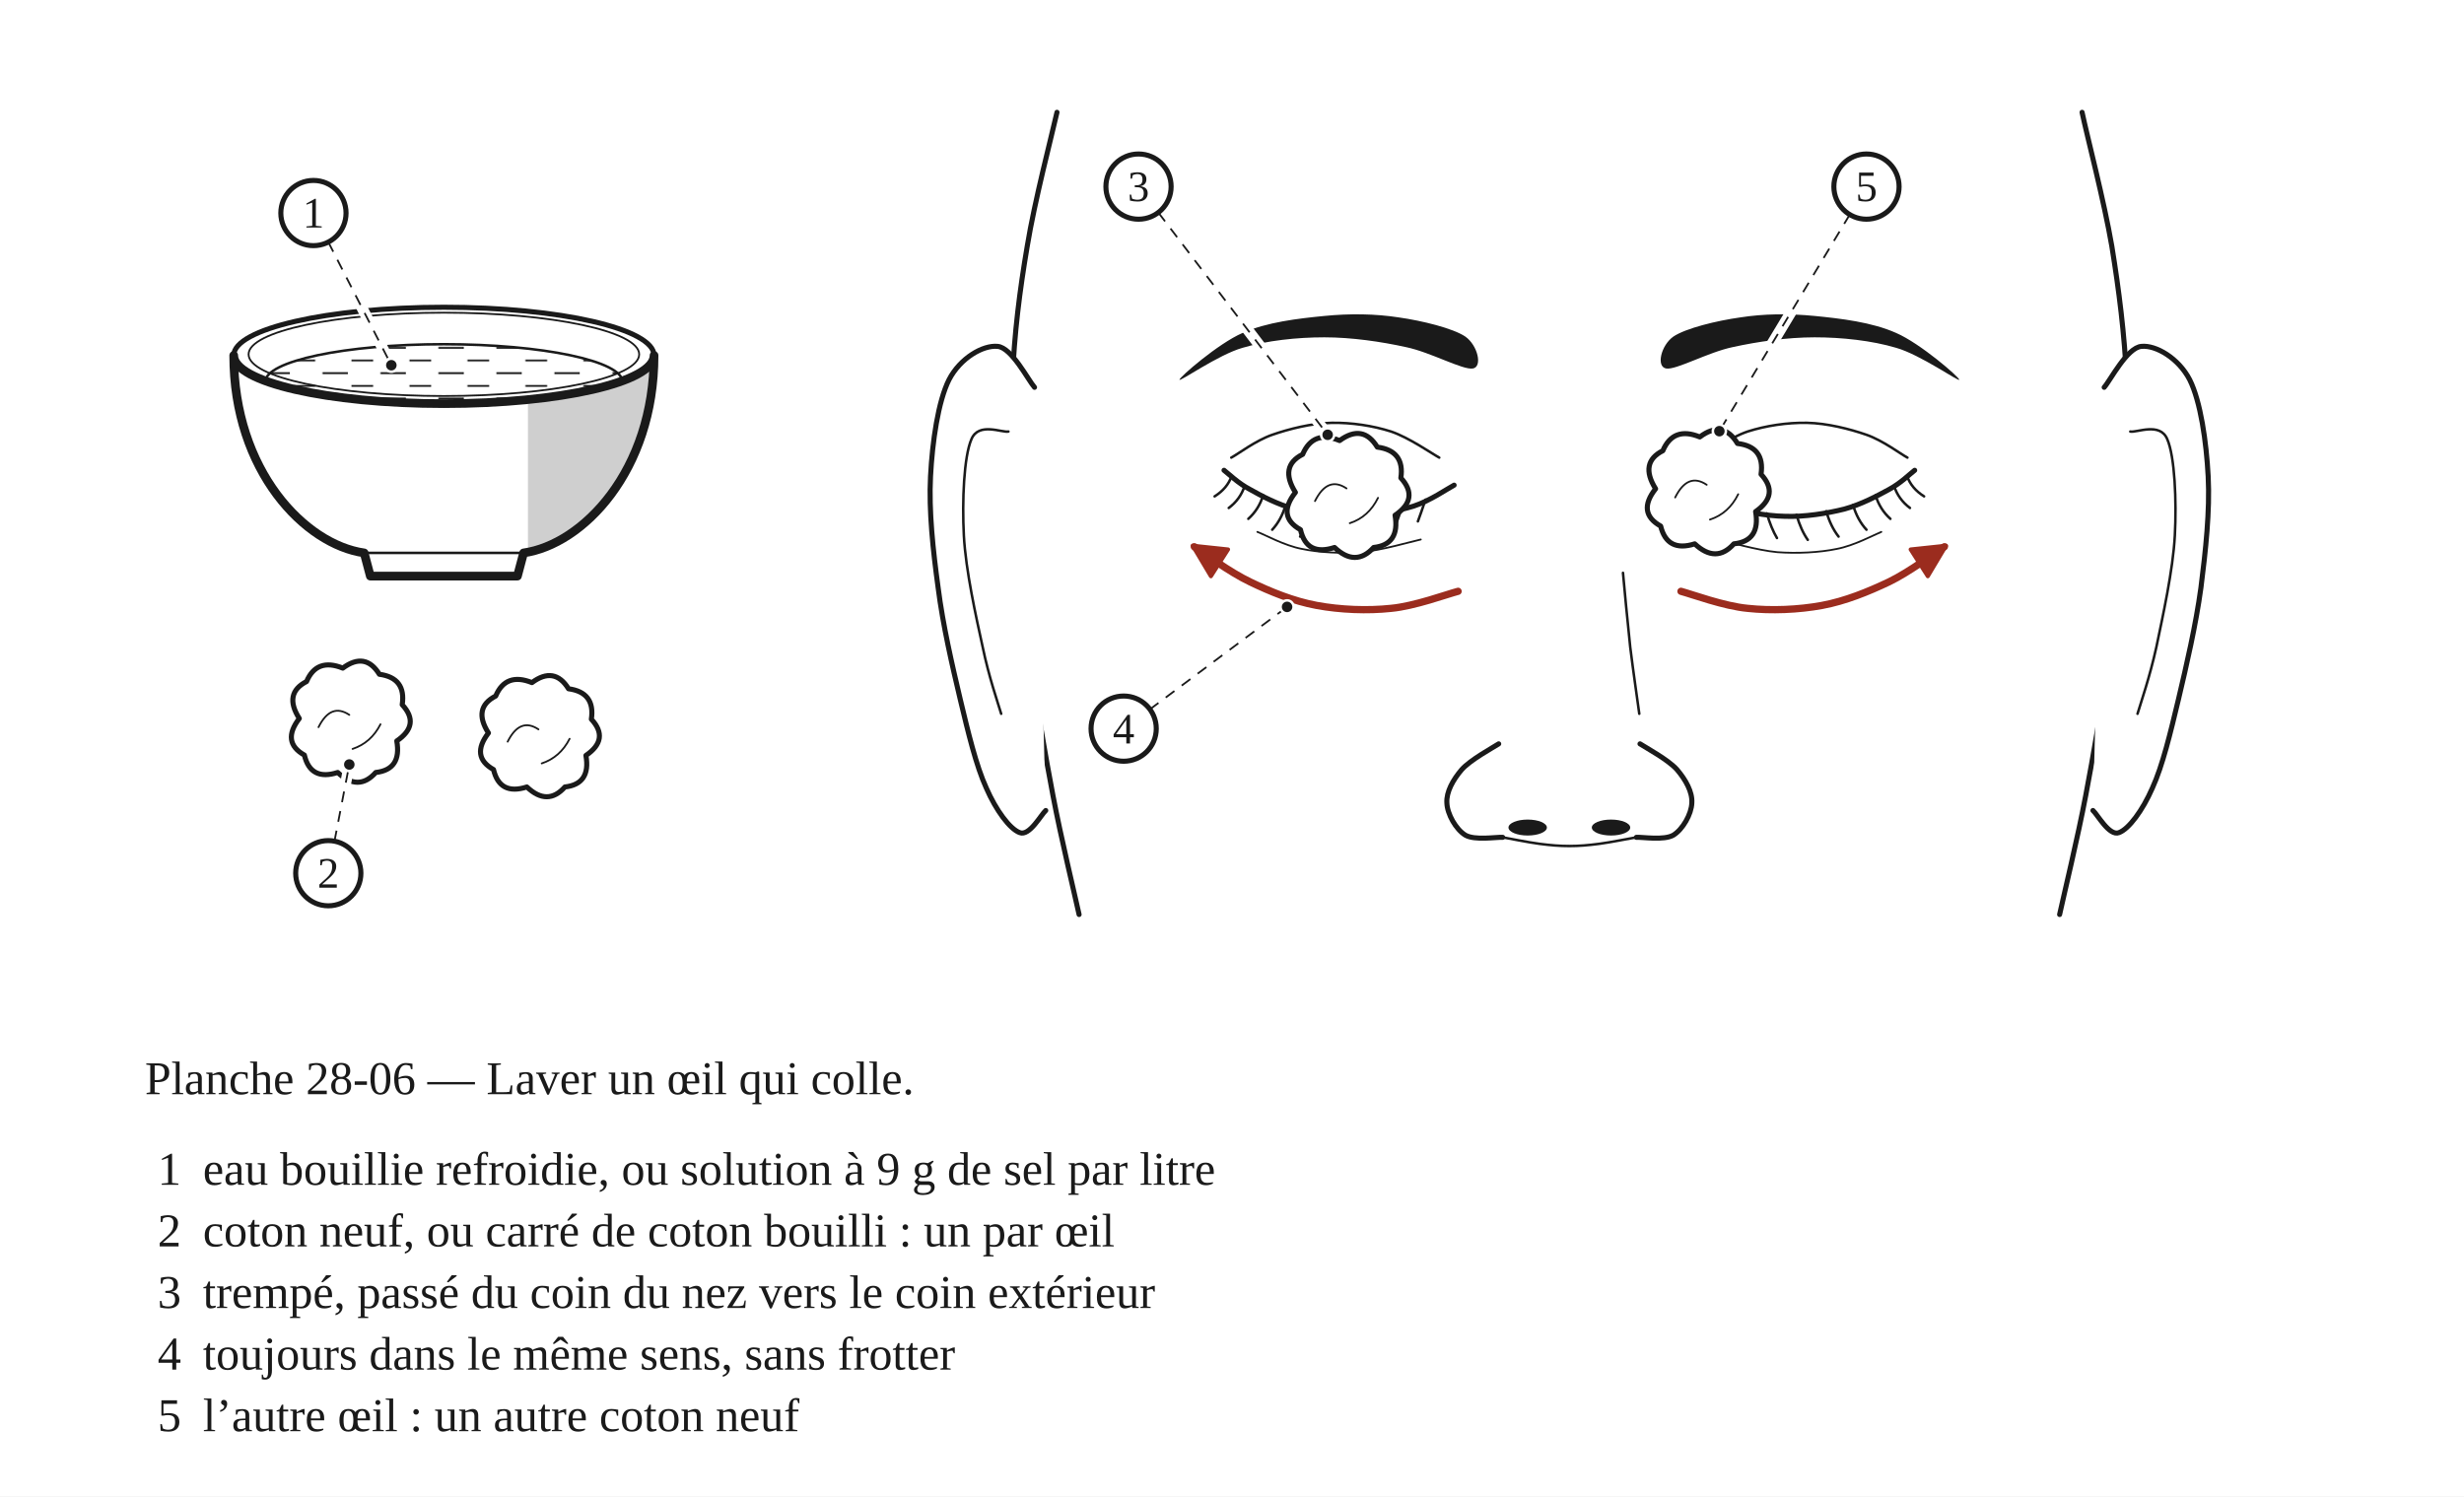
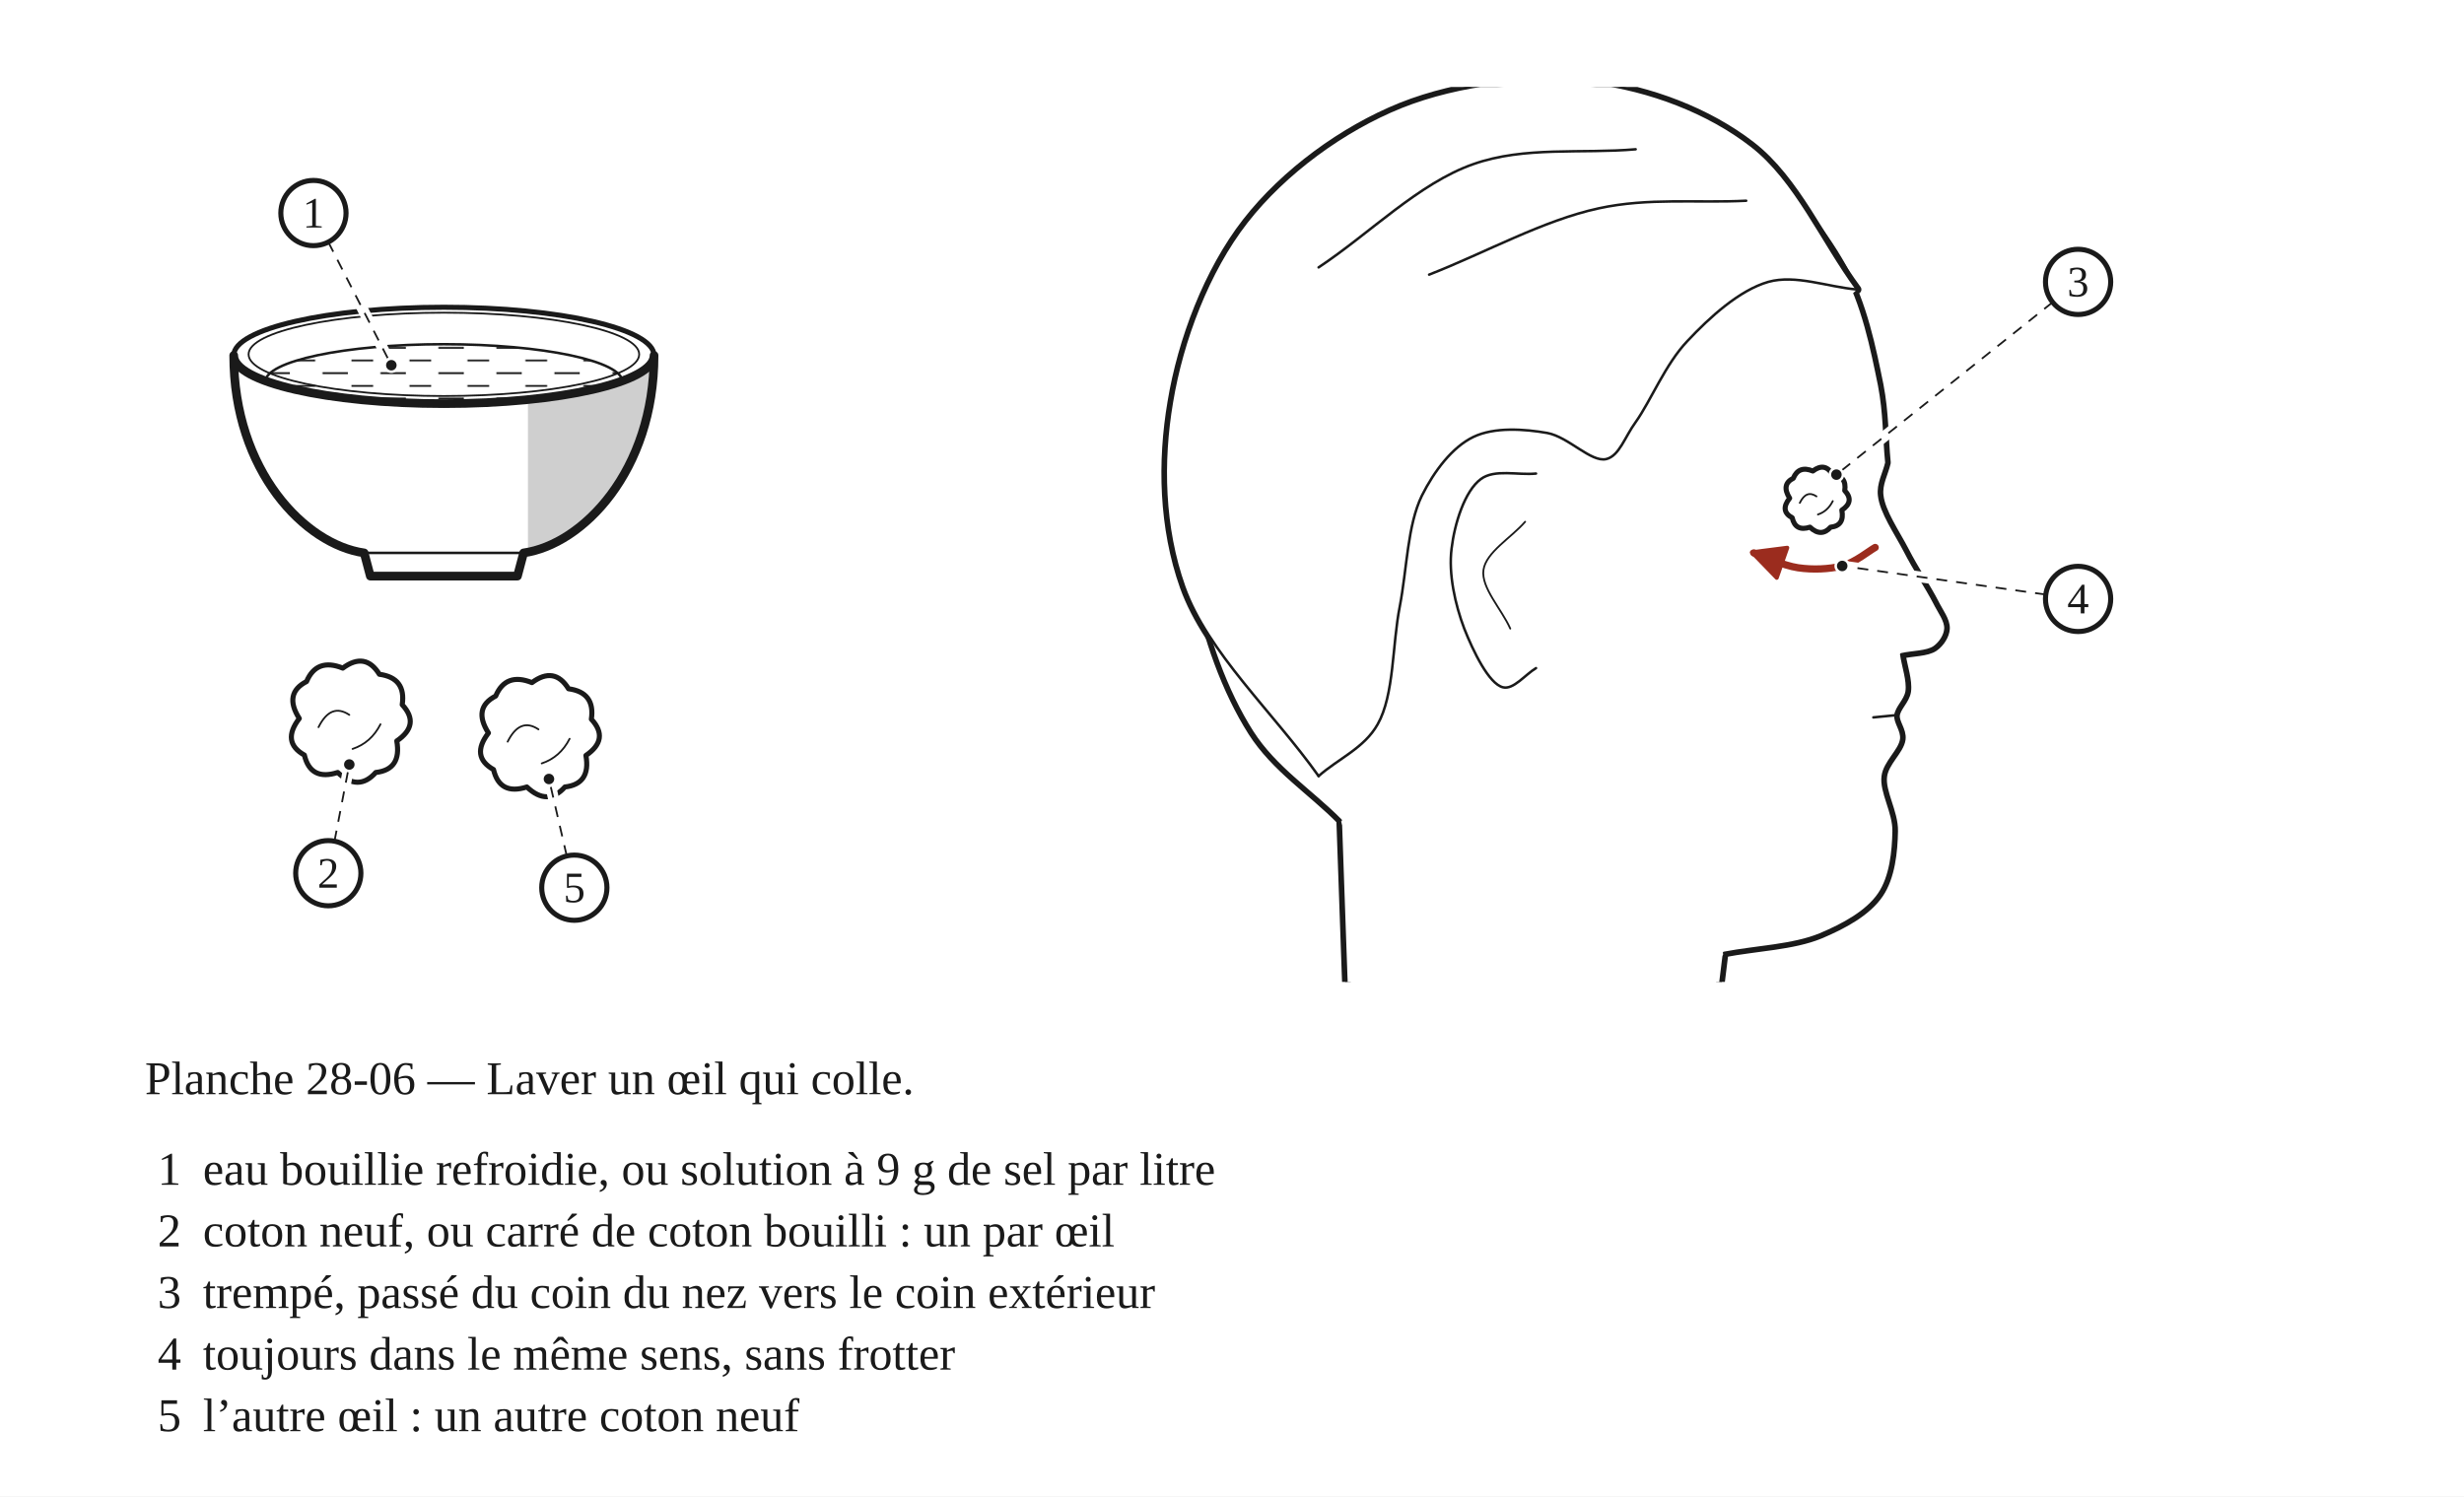
<svg xmlns="http://www.w3.org/2000/svg" width="680" height="413" viewBox="0 0 680 413" role="img">
  <defs>
    <pattern id="h-eau" width="16" height="7" patternUnits="userSpaceOnUse">
      <line x1="1" y1="2" x2="8" y2="2" stroke="#1A1A1A" stroke-width="0.5" />
      <line x1="9" y1="5.5" x2="15" y2="5.5" stroke="#1A1A1A" stroke-width="0.5" />
    </pattern>
    <marker id="fl-r" viewBox="0 0 10 10" refX="8.5" refY="5" markerWidth="5.5" markerHeight="5.5" orient="auto-start-reverse">
      <path d="M1 1 L9 5 L1 9 Z" fill="#9B2C1E" stroke="#9B2C1E" stroke-width="1" stroke-linejoin="round" />
    </marker>
  </defs>
  <rect x="0" y="0" width="680" height="413" fill="#FFFFFF" />
  <g transform="translate(40 24)" data-vue="bol">
    <ellipse cx="82.5" cy="81.4" rx="49.3" ry="10.4" fill="url(#h-eau)" stroke="#1A1A1A" stroke-width="0.7" stroke-linejoin="round" />
    <path d="M 24.5 74.1 C 24.5 106 44.2 126.3 60.5 128.6 L 62.2 135 L 102.8 135 L 104.5 128.6 C 120.8 126.3 140.5 106 140.5 74.1 A 58 13.3 0 0 1 24.5 74.1 Z" fill="#fff" stroke="#1A1A1A" stroke-width="1.4" stroke-linejoin="round" stroke-linecap="round" />
    <clipPath id="ombre-bol-2806">
      <path d="M 24.5 74.1 C 24.5 106 44.2 126.3 60.5 128.6 L 62.2 135 L 102.8 135 L 104.5 128.6 C 120.8 126.3 140.5 106 140.5 74.1 A 58 13.3 0 0 1 24.5 74.1 Z" fill="#FFFFFF" />
    </clipPath>
    <g clip-path="url(#ombre-bol-2806)">
      <rect x="105.7" y="74.1" width="40.6" height="63.8" fill="#CFCFCF" stroke="none" />
    </g>
    <path d="M 24.5 74.1 C 24.5 106 44.2 126.3 60.5 128.6 L 62.2 135 L 102.8 135 L 104.5 128.6 C 120.8 126.3 140.5 106 140.5 74.1 A 58 13.3 0 0 1 24.5 74.1 Z" fill="none" stroke="#1A1A1A" stroke-width="2.4" stroke-linejoin="round" stroke-linecap="round" />
    <line x1="60.5" y1="128.6" x2="104.5" y2="128.6" fill="none" stroke="#1A1A1A" stroke-width="0.7" stroke-linejoin="round" stroke-linecap="round" />
    <ellipse cx="82.5" cy="74.1" rx="58" ry="13.3" fill="none" stroke="#1A1A1A" stroke-width="1.4" stroke-linejoin="round" stroke-linecap="round" />
    <ellipse cx="82.5" cy="73.8" rx="53.9" ry="11.5" fill="none" stroke="#1A1A1A" stroke-width="0.5" stroke-linejoin="round" stroke-linecap="round" />
    <path d="M 71 170.5 Q 76.1 176 69.5 180.5 Q 70.9 188.4 63.7 189.2 Q 58.9 194.6 53.2 189.2 Q 45.7 191.6 44 184.4 Q 37.6 180.8 42.6 174.3 Q 38.2 167.4 44.6 164.1 Q 47.4 157.5 54.6 160.4 Q 60.8 155.8 64.7 162.1 Q 72.1 163.1 71 170.5 Z" fill="#fff" stroke="#1A1A1A" stroke-width="1.4" stroke-linejoin="round" stroke-linecap="round" />
    <path d="M 47.9 176.7 q 3.4 -6.8 8.5 -3.4" fill="none" stroke="#1A1A1A" stroke-width="0.5" stroke-linejoin="round" stroke-linecap="round" />
    <path d="M 57.3 182.7 q 5.1 -1.7 7.7 -6.8" fill="none" stroke="#1A1A1A" stroke-width="0.5" stroke-linejoin="round" stroke-linecap="round" />
    <path d="M 123.2 174.5 Q 128.3 180 121.7 184.5 Q 123.1 192.4 115.9 193.2 Q 111.1 198.6 105.4 193.2 Q 97.9 195.6 96.2 188.4 Q 89.8 184.8 94.8 178.3 Q 90.4 171.4 96.8 168.1 Q 99.6 161.5 106.8 164.4 Q 113 159.8 116.9 166.1 Q 124.3 167.1 123.2 174.5 Z" fill="#fff" stroke="#1A1A1A" stroke-width="1.4" stroke-linejoin="round" stroke-linecap="round" />
    <path d="M 100.1 180.7 q 3.4 -6.8 8.5 -3.4" fill="none" stroke="#1A1A1A" stroke-width="0.5" stroke-linejoin="round" stroke-linecap="round" />
    <path d="M 109.5 186.7 q 5.1 -1.7 7.7 -6.8" fill="none" stroke="#1A1A1A" stroke-width="0.5" stroke-linejoin="round" stroke-linecap="round" />
  </g>
  <g transform="translate(227.1 24)" data-vue="visage">
-     <path d="M 64.6 7 C 63.2 13.2 58.4 31.6 56.4 43.9 C 54.3 56.2 52.8 68.2 52.3 80.8 C 51.7 93.4 52.4 106.8 53.3 119.7 C 54.1 132.7 55.7 146.1 57.4 158.7 C 59.1 171.3 61.3 184 63.5 195.6 C 65.7 207.2 69.5 222.9 70.7 228.4" fill="none" stroke="#1A1A1A" stroke-width="1.4" stroke-linejoin="round" stroke-linecap="round" />
-     <path d="M 58.4 82.9 C 56.7 81 52.1 71.9 48.2 71.6 C 44.2 71.2 37.9 74.8 34.8 80.8 C 31.8 86.8 30.2 97.9 29.7 107.5 C 29.2 117 30.4 128 31.8 138.2 C 33.1 148.5 35.7 159.7 37.9 169 C 40.1 178.2 42.3 187.4 45.1 193.5 C 47.8 199.7 51.6 204.8 54.3 205.8 C 57 206.9 60.3 200.7 61.5 199.7" fill="#fff" stroke="#1A1A1A" stroke-width="1.4" stroke-linejoin="round" stroke-linecap="round" />
-     <path d="M 51.2 95.1 C 49.5 95.5 43 92.4 41 97.2 C 38.9 102 38.4 114.3 38.9 123.8 C 39.4 133.4 42.3 146.4 44.1 154.6 C 45.8 162.8 48.3 170 49.2 173" fill="none" stroke="#1A1A1A" stroke-width="0.7" stroke-linejoin="round" stroke-linecap="round" />
-     <path d="M 179.4 77.7 C 176.6 78.2 167.7 73.2 160.9 71.8 C 154.1 70.3 145.9 69.1 138.4 69.1 C 130.8 69.1 122.5 70 115.8 72 C 109.1 73.9 98.4 81.5 98.4 80.8 C 98.4 80.1 109.1 70.8 115.8 67.9 C 122.5 64.9 131.2 63.9 138.4 63.2 C 145.5 62.5 152.4 62.6 158.9 63.6 C 165.3 64.5 173.9 66.6 177.3 68.9 C 180.7 71.3 182.1 77.2 179.4 77.7 Z" fill="#1A1A1A" stroke="none" />
-     <path d="M 170.1 102.3 C 167.9 101.1 161.8 96.8 156.8 95.1 C 151.8 93.5 145.9 92.6 140.4 92.7 C 134.9 92.8 128.6 94.4 124 96 C 119.4 97.6 114.6 101.3 112.7 102.3" fill="none" stroke="#1A1A1A" stroke-width="0.7" stroke-linejoin="round" stroke-linecap="round" />
-     <path d="M 174.2 109.9 C 172.3 110.9 167.6 114.2 163 115.7 C 158.3 117.1 152 118.4 146.6 118.5 C 141.1 118.7 134.9 117.7 130.2 116.5 C 125.4 115.2 121.1 112.9 117.9 111.1 C 114.6 109.4 111.9 106.7 110.7 105.8" fill="none" stroke="#1A1A1A" stroke-width="1.4" stroke-linejoin="round" stroke-linecap="round" />
-     <path d="M 165 124.9 C 162.3 125.5 154.1 127.9 148.6 128.4 C 143.1 128.8 137 128.5 132.2 127.5 C 127.4 126.6 122 123.6 119.9 122.8" fill="none" stroke="#1A1A1A" stroke-width="0.5" stroke-linejoin="round" stroke-linecap="round" />
-     <path d="M 166.3 113.9 q -1.2 3.6 -2.1 6" fill="none" stroke="#1A1A1A" stroke-width="0.7" stroke-linejoin="round" stroke-linecap="round" />
-     <path d="M 159.7 116.2 q -1.2 3.9 -2.4 6.5" fill="none" stroke="#1A1A1A" stroke-width="0.7" stroke-linejoin="round" stroke-linecap="round" />
-     <path d="M 151.5 117.7 q -1.2 4.1 -2.8 6.8" fill="none" stroke="#1A1A1A" stroke-width="0.7" stroke-linejoin="round" stroke-linecap="round" />
-     <path d="M 143.3 118.1 q -1.2 4.2 -3.1 6.9" fill="none" stroke="#1A1A1A" stroke-width="0.7" stroke-linejoin="round" stroke-linecap="round" />
-     <path d="M 135.1 117.1 q -1.2 4.2 -3.4 7" fill="none" stroke="#1A1A1A" stroke-width="0.7" stroke-linejoin="round" stroke-linecap="round" />
-     <path d="M 127.7 115.4 q -1.2 4.1 -3.7 6.8" fill="none" stroke="#1A1A1A" stroke-width="0.7" stroke-linejoin="round" stroke-linecap="round" />
-     <path d="M 121.5 112.7 q -1.2 3.9 -4.1 6.5" fill="none" stroke="#1A1A1A" stroke-width="0.7" stroke-linejoin="round" stroke-linecap="round" />
-     <path d="M 116.4 110.1 q -1.2 3.7 -4.4 6.1" fill="none" stroke="#1A1A1A" stroke-width="0.7" stroke-linejoin="round" stroke-linecap="round" />
-     <path d="M 112.8 107.4 q -1.2 3.4 -4.7 5.6" fill="none" stroke="#1A1A1A" stroke-width="0.7" stroke-linejoin="round" stroke-linecap="round" />
-     <path d="M 186.5 181.3 C 184.8 182.4 178.7 185.7 176.3 188.4 C 173.9 191.2 172 194.6 172.2 197.6 C 172.3 200.7 174.7 204.9 177.3 206.5 C 179.9 208 185.8 207 187.6 207.1" fill="none" stroke="#1A1A1A" stroke-width="1.4" stroke-linejoin="round" stroke-linecap="round" />
-     <ellipse cx="194.5" cy="204.4" rx="5.3" ry="2.2" fill="#1A1A1A" stroke="none" />
-     <path d="M 347.5 7 C 348.8 13.2 353.6 31.6 355.7 43.9 C 357.7 56.2 359.2 68.2 359.8 80.8 C 360.3 93.4 359.6 106.8 358.7 119.7 C 357.9 132.7 356.3 146.1 354.6 158.7 C 352.9 171.3 350.7 184 348.5 195.6 C 346.3 207.2 342.5 222.9 341.3 228.4" fill="none" stroke="#1A1A1A" stroke-width="1.4" stroke-linejoin="round" stroke-linecap="round" />
-     <path d="M 353.6 82.9 C 355.3 81 359.9 71.9 363.9 71.6 C 367.8 71.2 374.1 74.8 377.2 80.8 C 380.2 86.8 381.8 97.9 382.3 107.5 C 382.8 117 381.6 128 380.3 138.2 C 378.9 148.5 376.3 159.7 374.1 169 C 371.9 178.2 369.7 187.4 366.9 193.5 C 364.2 199.7 360.4 204.8 357.7 205.8 C 355 206.9 351.7 200.7 350.5 199.7" fill="#fff" stroke="#1A1A1A" stroke-width="1.4" stroke-linejoin="round" stroke-linecap="round" />
-     <path d="M 360.8 95.1 C 362.5 95.5 369 92.4 371 97.2 C 373.1 102 373.6 114.3 373.1 123.8 C 372.6 133.4 369.7 146.4 368 154.6 C 366.2 162.8 363.7 170 362.8 173" fill="none" stroke="#1A1A1A" stroke-width="0.7" stroke-linejoin="round" stroke-linecap="round" />
-     <path d="M 232.7 77.7 C 235.4 78.2 244.3 73.2 251.1 71.8 C 257.9 70.3 266.1 69.1 273.7 69.1 C 281.2 69.1 289.5 70 296.2 72 C 302.9 73.9 313.6 81.5 313.6 80.8 C 313.6 80.1 302.9 70.8 296.2 67.9 C 289.5 64.9 280.8 63.9 273.7 63.2 C 266.5 62.5 259.6 62.6 253.2 63.6 C 246.7 64.5 238.1 66.6 234.7 68.9 C 231.3 71.3 229.9 77.2 232.7 77.7 Z" fill="#1A1A1A" stroke="none" />
-     <path d="M 241.9 102.3 C 244.1 101.1 250.2 96.8 255.2 95.1 C 260.2 93.5 266.1 92.6 271.6 92.7 C 277.1 92.8 283.4 94.4 288 96 C 292.6 97.6 297.4 101.3 299.3 102.3" fill="none" stroke="#1A1A1A" stroke-width="0.7" stroke-linejoin="round" stroke-linecap="round" />
-     <path d="M 237.8 109.9 C 239.7 110.9 244.4 114.2 249.1 115.7 C 253.7 117.1 260 118.4 265.5 118.5 C 270.9 118.7 277.1 117.7 281.9 116.5 C 286.6 115.2 290.9 112.9 294.2 111.1 C 297.4 109.4 300.1 106.7 301.3 105.8" fill="none" stroke="#1A1A1A" stroke-width="1.4" stroke-linejoin="round" stroke-linecap="round" />
-     <path d="M 247 124.9 C 249.7 125.5 257.9 127.9 263.4 128.4 C 268.9 128.8 275 128.5 279.8 127.5 C 284.6 126.6 290.1 123.6 292.1 122.8" fill="none" stroke="#1A1A1A" stroke-width="0.5" stroke-linejoin="round" stroke-linecap="round" />
-     <path d="M 245.7 113.9 q 1.2 3.6 2.1 6" fill="none" stroke="#1A1A1A" stroke-width="0.7" stroke-linejoin="round" stroke-linecap="round" />
-     <path d="M 252.3 116.2 q 1.2 3.9 2.4 6.5" fill="none" stroke="#1A1A1A" stroke-width="0.7" stroke-linejoin="round" stroke-linecap="round" />
-     <path d="M 260.5 117.7 q 1.2 4.1 2.8 6.8" fill="none" stroke="#1A1A1A" stroke-width="0.7" stroke-linejoin="round" stroke-linecap="round" />
-     <path d="M 268.7 118.1 q 1.2 4.2 3.1 6.9" fill="none" stroke="#1A1A1A" stroke-width="0.7" stroke-linejoin="round" stroke-linecap="round" />
-     <path d="M 276.9 117.1 q 1.2 4.2 3.4 7" fill="none" stroke="#1A1A1A" stroke-width="0.7" stroke-linejoin="round" stroke-linecap="round" />
-     <path d="M 284.3 115.4 q 1.2 4.1 3.7 6.8" fill="none" stroke="#1A1A1A" stroke-width="0.7" stroke-linejoin="round" stroke-linecap="round" />
-     <path d="M 290.5 112.7 q 1.2 3.9 4.1 6.5" fill="none" stroke="#1A1A1A" stroke-width="0.7" stroke-linejoin="round" stroke-linecap="round" />
-     <path d="M 295.6 110.1 q 1.2 3.7 4.4 6.1" fill="none" stroke="#1A1A1A" stroke-width="0.7" stroke-linejoin="round" stroke-linecap="round" />
-     <path d="M 299.2 107.4 q 1.2 3.4 4.7 5.6" fill="none" stroke="#1A1A1A" stroke-width="0.7" stroke-linejoin="round" stroke-linecap="round" />
-     <path d="M 225.5 181.3 C 227.2 182.4 233.3 185.7 235.7 188.4 C 238.1 191.2 240 194.6 239.8 197.6 C 239.7 200.7 237.3 204.9 234.7 206.5 C 232.1 208 226.2 207 224.5 207.1" fill="none" stroke="#1A1A1A" stroke-width="1.4" stroke-linejoin="round" stroke-linecap="round" />
-     <ellipse cx="217.5" cy="204.4" rx="5.3" ry="2.2" fill="#1A1A1A" stroke="none" />
-     <path d="M 220.8 134.1 C 221.1 137.5 222.1 148.1 222.8 154.6 C 223.6 161.1 224.9 170 225.3 173" fill="none" stroke="#1A1A1A" stroke-width="0.7" stroke-linejoin="round" stroke-linecap="round" />
-     <path d="M 187.6 207.1 C 189.3 207.4 194.7 208.5 197.8 208.9 C 200.9 209.3 203.3 209.5 206 209.5 C 208.7 209.5 211.1 209.3 214.2 208.9 C 217.3 208.5 222.7 207.4 224.5 207.1" fill="none" stroke="#1A1A1A" stroke-width="0.7" stroke-linejoin="round" stroke-linecap="round" />
-     <path d="M 175.3 139.2 C 172.2 140 163.3 143.3 156.8 143.9 C 150.3 144.6 142.8 144.3 136.3 143.1 C 129.8 141.9 123.5 139.3 117.9 136.6 C 112.2 133.9 105 128.5 102.5 126.9" fill="none" stroke="#9B2C1E" stroke-width="2" stroke-linejoin="round" stroke-linecap="round" marker-end="url(#fl-r)" />
-     <path d="M 236.8 139.2 C 239.8 140 248.7 143.3 255.2 143.9 C 261.7 144.6 269.2 144.3 275.7 143.1 C 282.2 141.9 288.5 139.3 294.2 136.6 C 299.8 133.9 307 128.5 309.5 126.9" fill="none" stroke="#9B2C1E" stroke-width="2" stroke-linejoin="round" stroke-linecap="round" marker-end="url(#fl-r)" />
-     <path d="M 159.5 107.9 Q 164.7 113.6 157.9 118.2 Q 159.3 126.3 152 127.1 Q 147 132.6 141.2 127.1 Q 133.5 129.6 131.8 122.2 Q 125.2 118.5 130.4 111.9 Q 125.9 104.7 132.4 101.4 Q 135.3 94.6 142.6 97.6 Q 149 92.9 153 99.4 Q 160.6 100.4 159.5 107.9 Z" fill="#fff" stroke="#1A1A1A" stroke-width="1.4" stroke-linejoin="round" stroke-linecap="round" />
-     <path d="M 135.8 114.3 q 3.5 -7 8.7 -3.5" fill="none" stroke="#1A1A1A" stroke-width="0.5" stroke-linejoin="round" stroke-linecap="round" />
-     <path d="M 145.4 120.4 q 5.2 -1.7 7.8 -7" fill="none" stroke="#1A1A1A" stroke-width="0.5" stroke-linejoin="round" stroke-linecap="round" />
-     <path d="M 258.9 106.9 Q 264.1 112.5 257.4 117.2 Q 258.8 125.3 251.4 126.1 Q 246.5 131.6 240.6 126.1 Q 233 128.5 231.2 121.2 Q 224.6 117.5 229.8 110.9 Q 225.3 103.7 231.8 100.4 Q 234.7 93.6 242 96.6 Q 248.4 91.8 252.4 98.4 Q 260 99.3 258.9 106.9 Z" fill="#fff" stroke="#1A1A1A" stroke-width="1.4" stroke-linejoin="round" stroke-linecap="round" />
-     <path d="M 235.2 113.3 q 3.5 -7 8.7 -3.5" fill="none" stroke="#1A1A1A" stroke-width="0.5" stroke-linejoin="round" stroke-linecap="round" />
-     <path d="M 244.8 119.4 q 5.2 -1.7 7.8 -7" fill="none" stroke="#1A1A1A" stroke-width="0.5" stroke-linejoin="round" stroke-linecap="round" />
+     <clipPath id="vue-2806-visage">
+       <rect x="0" y="0" width="412" height="247" fill="#FFFFFF" />
+     </clipPath>
+     <g clip-path="url(#vue-2806-visage)">
+       <g data-forme="tete-adulte">
+         <path d="M248.7 239 C247.7 247.1 246.7 255.3 245.7 263.4 C244.7 271.6 243.6 279.7 242.6 287.8" fill="none" stroke="#1A1A1A" stroke-width="2.4" stroke-linejoin="round" stroke-linecap="round" />
+         <path d="M142.9 202.4 C143.4 216.6 143.9 230.9 144.4 245.1 C145 259.3 145.5 273.6 146 287.8" fill="none" stroke="#1A1A1A" stroke-width="2.4" stroke-linejoin="round" stroke-linecap="round" />
+         <path d="M142.9 202.4 C134.8 194.2 124.9 188 118.5 178 C111.3 166.7 105.9 151.7 103.2 137.3 C100.5 122 100.1 104.2 103.2 88.4 C106.4 72.3 112.6 54.4 122.6 41.6 C132.4 29 147.4 18 162.2 12.1 C177.2 6.1 196.3 4.4 212.1 6 C227.1 7.5 243.1 12.5 254.8 20.2 C265.9 27.5 275.2 38.9 281.3 49.8 C287 59.8 289.5 72.5 291.5 82.3 C293 90.1 292.8 96.6 293.5 103.7 C292.8 106.7 291.1 109.5 291.5 112.8 C292 117.4 296 123.1 298.6 128.1 C301.1 133 304.7 138.4 306.7 142.3 C308.1 145.1 309.9 147.3 309.8 149.5 C309.7 151.3 308.4 153.4 306.7 154.6 C304.7 156 300.6 155.9 297.6 156.6 C298.1 160 299.5 163.8 299.1 166.8 C298.7 169.3 296.3 171.1 296 173.4 C295.8 175.5 297.9 177.6 297.6 180 C297.2 183.1 293 186.3 292.5 190.2 C291.9 194.6 295.6 200.2 295.5 205.4 C295.4 211 294.7 218 291.5 222.7 C288.1 227.7 281.6 231.2 275.2 233.9 C267.7 237 257.6 237.3 248.7 239" fill="none" stroke="#1A1A1A" stroke-width="2.4" stroke-linejoin="round" stroke-linecap="round" />
+         <path d="M136.8 190.2 C124.4 172.7 106.2 156.1 99.7 137.9 C93.9 121.6 93.5 103.5 96.3 87 C99.1 70 106.3 50.9 116.9 37.3 C127.5 23.7 143.7 11.9 159.6 5.5 C175.6 -0.9 196.2 -3.2 212.7 -1.1 C228.2 0.9 244.2 6.9 256.2 16.2 C268.5 25.7 275.6 42.6 285.4 55.9" fill="none" stroke="#1A1A1A" stroke-width="2.4" stroke-linejoin="round" stroke-linecap="round" />
+         <path d="M248.7 239 C247.7 247.1 246.7 255.3 245.7 263.4 C244.7 271.6 243.6 279.7 242.6 287.8 L146 287.8 C145.5 273.6 145 259.3 144.4 245.1 C143.9 230.9 143.4 216.6 142.9 202.4 Z" fill="#FFFFFF" stroke="none" />
+         <path d="M248.7 239 C247.7 247.1 246.7 255.3 245.7 263.4 C244.7 271.6 243.6 279.7 242.6 287.8" fill="none" stroke="#1A1A1A" stroke-width="0.7" stroke-linejoin="round" stroke-linecap="round" />
+         <path d="M142.9 202.4 C143.4 216.6 143.9 230.9 144.4 245.1 C145 259.3 145.5 273.6 146 287.8" fill="none" stroke="#1A1A1A" stroke-width="0.7" stroke-linejoin="round" stroke-linecap="round" />
+         <path d="M142.9 202.4 C134.8 194.2 124.9 188 118.5 178 C111.3 166.7 105.9 151.7 103.2 137.3 C100.5 122 100.1 104.2 103.2 88.4 C106.4 72.3 112.6 54.4 122.6 41.6 C132.4 29 147.4 18 162.2 12.1 C177.2 6.1 196.3 4.4 212.1 6 C227.1 7.5 243.1 12.5 254.8 20.2 C265.9 27.5 275.2 38.9 281.3 49.8 C287 59.8 289.5 72.5 291.5 82.3 C293 90.1 292.8 96.6 293.5 103.7 C292.8 106.7 291.1 109.5 291.5 112.8 C292 117.4 296 123.1 298.6 128.1 C301.1 133 304.7 138.4 306.7 142.3 C308.1 145.1 309.9 147.3 309.8 149.5 C309.7 151.3 308.4 153.4 306.7 154.6 C304.7 156 300.6 155.9 297.6 156.6 C298.1 160 299.5 163.8 299.1 166.8 C298.7 169.3 296.3 171.1 296 173.4 C295.8 175.5 297.9 177.6 297.6 180 C297.2 183.1 293 186.3 292.5 190.2 C291.9 194.6 295.6 200.2 295.5 205.4 C295.4 211 294.7 218 291.5 222.7 C288.1 227.7 281.6 231.2 275.2 233.9 C267.7 237 257.6 237.3 248.7 239 L228.4 269.5 L153.1 232.9 Z" fill="#FFFFFF" stroke="none" />
+         <path d="M142.9 202.4 C134.8 194.2 124.9 188 118.5 178 C111.3 166.7 105.9 151.7 103.2 137.3 C100.5 122 100.1 104.2 103.2 88.4 C106.4 72.3 112.6 54.4 122.6 41.6 C132.4 29 147.4 18 162.2 12.1 C177.2 6.1 196.3 4.4 212.1 6 C227.1 7.5 243.1 12.5 254.8 20.2 C265.9 27.5 275.2 38.9 281.3 49.8 C287 59.8 289.5 72.5 291.5 82.3 C293 90.1 292.8 96.6 293.5 103.7 C292.8 106.7 291.1 109.5 291.5 112.8 C292 117.4 296 123.1 298.6 128.1 C301.1 133 304.7 138.4 306.7 142.3 C308.1 145.1 309.9 147.3 309.8 149.5 C309.7 151.3 308.4 153.4 306.7 154.6 C304.7 156 300.6 155.9 297.6 156.6 C298.1 160 299.5 163.8 299.1 166.8 C298.7 169.3 296.3 171.1 296 173.4 C295.8 175.5 297.9 177.6 297.6 180 C297.2 183.1 293 186.3 292.5 190.2 C291.9 194.6 295.6 200.2 295.5 205.4 C295.4 211 294.7 218 291.5 222.7 C288.1 227.7 281.6 231.2 275.2 233.9 C267.7 237 257.6 237.3 248.7 239" fill="none" stroke="#1A1A1A" stroke-width="0.7" stroke-linejoin="round" stroke-linecap="round" />
+         <path d="M266 111.8 Q274.2 105.7 282.3 112.8" fill="none" stroke="#1A1A1A" stroke-width="0.7" stroke-linejoin="round" stroke-linecap="round" />
+         <path d="M296 173.4 L289.9 174" fill="none" stroke="#1A1A1A" stroke-width="0.7" stroke-linejoin="round" stroke-linecap="round" />
+         <path d="M275.6 113.4 C275.6 115.6 271.7 115.6 271.7 113.4 C271.7 111.3 275.6 111.3 275.6 113.4 Z" fill="#1A1A1A" stroke="none" />
+         <path d="M136.8 190.2 C124.4 172.7 106.2 156.1 99.7 137.9 C93.9 121.6 93.5 103.5 96.3 87 C99.1 70 106.3 50.9 116.9 37.3 C127.5 23.7 143.7 11.9 159.6 5.5 C175.6 -0.9 196.2 -3.2 212.7 -1.1 C228.2 0.9 244.2 6.9 256.2 16.2 C268.5 25.7 275.6 42.6 285.4 55.9 C142.2 185.4 149.4 182.5 153.1 175.9 C157.7 167.8 157.1 154 159.2 143.4 C161.2 133 161.3 121 165.3 112.8 C168.7 106 173.7 99.4 179.5 96.6 C185.3 93.8 193.6 94.4 199.9 95.5 C205.8 96.6 212 103.7 216.2 102.7 C219.8 101.8 221.3 96.6 224.3 92.5 C228.5 86.6 232.5 76.5 238.6 70.1 C244.7 63.6 252.9 56.1 260.9 53.8 C268.5 51.7 277.2 55.2 285.4 55.9 Z" fill="#FFFFFF" stroke="none" />
+         <path d="M136.8 190.2 C124.4 172.7 106.2 156.1 99.7 137.9 C93.9 121.6 93.5 103.5 96.3 87 C99.1 70 106.3 50.9 116.9 37.3 C127.5 23.7 143.7 11.9 159.6 5.5 C175.6 -0.9 196.2 -3.2 212.7 -1.1 C228.2 0.9 244.2 6.9 256.2 16.2 C268.5 25.7 275.6 42.6 285.4 55.9" fill="none" stroke="#1A1A1A" stroke-width="0.7" stroke-linejoin="round" stroke-linecap="round" />
+         <path d="M285.4 55.9 C277.2 55.2 268.5 51.7 260.9 53.8 C252.9 56.1 244.7 63.6 238.6 70.1 C232.5 76.5 228.5 86.6 224.3 92.5 C221.3 96.6 219.8 101.8 216.2 102.7 C212 103.7 205.8 96.6 199.9 95.5 C193.6 94.4 185.3 93.8 179.5 96.6 C173.7 99.4 168.7 106 165.3 112.8 C161.3 121 161.2 133 159.2 143.4 C157.1 154 157.7 167.8 153.1 175.9 C149.4 182.5 142.2 185.4 136.8 190.2" fill="none" stroke="#1A1A1A" stroke-width="0.7" stroke-linejoin="round" stroke-linecap="round" />
+         <path d="M254.8 31.4 C241.3 32.1 227.9 30.5 214.1 33.5 C198.8 36.8 182.9 45.7 167.3 51.8" fill="none" stroke="#1A1A1A" stroke-width="0.7" stroke-linejoin="round" stroke-linecap="round" />
+         <path d="M224.3 17.2 C209.4 18.5 193.7 16.3 179.5 21.3 C164.4 26.6 151.1 40.3 136.8 49.8" fill="none" stroke="#1A1A1A" stroke-width="0.7" stroke-linejoin="round" stroke-linecap="round" />
+         <path d="M196.8 106.7 C191.8 107.2 185.4 105.4 181.6 108.2 C177.1 111.5 174.3 120.6 173.5 127.4 C172.6 134.4 174.5 142.9 177 149.5 C179.4 155.6 183.8 164.8 187.7 165.7 C190.6 166.4 193.8 162.2 196.8 160.4 Z" fill="#FFFFFF" stroke="none" />
+         <path d="M196.8 106.7 C191.8 107.2 185.4 105.4 181.6 108.2 C177.1 111.5 174.3 120.6 173.5 127.4 C172.6 134.4 174.5 142.9 177 149.5 C179.4 155.6 183.8 164.8 187.7 165.7 C190.6 166.4 193.8 162.2 196.8 160.4" fill="none" stroke="#1A1A1A" stroke-width="0.7" stroke-linejoin="round" stroke-linecap="round" />
+         <path d="M193.8 120 C190 124.4 183 128.4 182.3 133.3 C181.6 138.2 187.3 144.1 189.7 149.5" fill="none" stroke="#1A1A1A" stroke-width="0.5" stroke-linejoin="round" stroke-linecap="round" />
+       </g>
+     </g>
+     <path d="M 282 111.4 Q 284.8 114.4 281.2 116.8 Q 282 121.1 278.1 121.5 Q 275.5 124.4 272.4 121.5 Q 268.4 122.8 267.5 118.9 Q 264 117 266.8 113.5 Q 264.4 109.7 267.8 108 Q 269.3 104.4 273.2 106 Q 276.5 103.5 278.6 106.9 Q 282.6 107.4 282 111.4 Z" fill="#fff" stroke="#1A1A1A" stroke-width="1.4" stroke-linejoin="round" stroke-linecap="round" />
+     <path d="M 269.6 114.8 q 1.8 -3.7 4.6 -1.8" fill="none" stroke="#1A1A1A" stroke-width="0.5" stroke-linejoin="round" stroke-linecap="round" />
+     <path d="M 274.6 118 q 2.7 -0.9 4.1 -3.7" fill="none" stroke="#1A1A1A" stroke-width="0.5" stroke-linejoin="round" stroke-linecap="round" />
+     <path d="M 290.4 127.1 C 288.9 127.9 284.9 131.2 281.3 132.2 C 277.7 133.1 273.2 133.3 269.1 132.7 C 265 132.1 258.9 129.3 256.9 128.6" fill="none" stroke="#9B2C1E" stroke-width="2" stroke-linejoin="round" stroke-linecap="round" marker-end="url(#fl-r)" />
  </g>
  <line x1="90.6" y1="66.8" x2="108" y2="100.8" fill="none" stroke="#FFFFFF" stroke-width="3" stroke-linecap="round" />
  <line x1="90.6" y1="66.8" x2="108" y2="100.8" fill="none" stroke="#1A1A1A" stroke-width="0.5" stroke-dasharray="3 2.5" />
  <circle cx="108" cy="100.8" r="1.8" fill="#1A1A1A" stroke="#FFFFFF" stroke-width="0.7" />
  <circle cx="86.5" cy="58.8" r="9" fill="#FFFFFF" stroke="#1A1A1A" stroke-width="1.4" data-vue="bol" />
  <text x="86.5" y="62.8" text-anchor="middle" font-family="Georgia, 'Times New Roman', serif" font-size="12" fill="#1A1A1A">1</text>
  <line x1="92.3" y1="232.2" x2="96.4" y2="211" fill="none" stroke="#FFFFFF" stroke-width="3" stroke-linecap="round" />
  <line x1="92.3" y1="232.2" x2="96.4" y2="211" fill="none" stroke="#1A1A1A" stroke-width="0.5" stroke-dasharray="3 2.5" />
  <circle cx="96.4" cy="211" r="1.8" fill="#1A1A1A" stroke="#FFFFFF" stroke-width="0.7" />
  <circle cx="90.6" cy="241" r="9" fill="#FFFFFF" stroke="#1A1A1A" stroke-width="1.4" data-vue="bol" />
  <text x="90.6" y="245" text-anchor="middle" font-family="Georgia, 'Times New Roman', serif" font-size="12" fill="#1A1A1A">2</text>
-   <line x1="319.7" y1="58.7" x2="366.4" y2="120" fill="none" stroke="#FFFFFF" stroke-width="3" stroke-linecap="round" />
-   <line x1="319.7" y1="58.7" x2="366.4" y2="120" fill="none" stroke="#1A1A1A" stroke-width="0.5" stroke-dasharray="3 2.5" />
-   <circle cx="366.4" cy="120" r="1.8" fill="#1A1A1A" stroke="#FFFFFF" stroke-width="0.7" />
-   <circle cx="314.2" cy="51.5" r="9" fill="#FFFFFF" stroke="#1A1A1A" stroke-width="1.4" data-vue="visage" />
-   <text x="314.2" y="55.5" text-anchor="middle" font-family="Georgia, 'Times New Roman', serif" font-size="12" fill="#1A1A1A">3</text>
-   <line x1="317.3" y1="195.8" x2="355.2" y2="167.5" fill="none" stroke="#FFFFFF" stroke-width="3" stroke-linecap="round" />
-   <line x1="317.3" y1="195.8" x2="355.2" y2="167.5" fill="none" stroke="#1A1A1A" stroke-width="0.5" stroke-dasharray="3 2.5" />
-   <circle cx="355.2" cy="167.5" r="1.8" fill="#1A1A1A" stroke="#FFFFFF" stroke-width="0.7" />
-   <circle cx="310.1" cy="201.1" r="9" fill="#FFFFFF" stroke="#1A1A1A" stroke-width="1.4" data-vue="visage" />
-   <text x="310.1" y="205.2" text-anchor="middle" font-family="Georgia, 'Times New Roman', serif" font-size="12" fill="#1A1A1A">4</text>
-   <line x1="510.5" y1="59.2" x2="474.5" y2="119" fill="none" stroke="#FFFFFF" stroke-width="3" stroke-linecap="round" />
-   <line x1="510.5" y1="59.2" x2="474.5" y2="119" fill="none" stroke="#1A1A1A" stroke-width="0.5" stroke-dasharray="3 2.5" />
-   <circle cx="474.5" cy="119" r="1.8" fill="#1A1A1A" stroke="#FFFFFF" stroke-width="0.7" />
-   <circle cx="515.1" cy="51.5" r="9" fill="#FFFFFF" stroke="#1A1A1A" stroke-width="1.4" data-vue="visage" />
-   <text x="515.1" y="55.5" text-anchor="middle" font-family="Georgia, 'Times New Roman', serif" font-size="12" fill="#1A1A1A">5</text>
+   <line x1="156.4" y1="236.2" x2="151.5" y2="215" fill="none" stroke="#FFFFFF" stroke-width="3" stroke-linecap="round" />
+   <line x1="156.4" y1="236.2" x2="151.5" y2="215" fill="none" stroke="#1A1A1A" stroke-width="0.5" stroke-dasharray="3 2.5" />
+   <circle cx="151.5" cy="215" r="1.8" fill="#1A1A1A" stroke="#FFFFFF" stroke-width="0.7" />
+   <circle cx="158.5" cy="245" r="9" fill="#FFFFFF" stroke="#1A1A1A" stroke-width="1.4" data-vue="bol" />
+   <text x="158.5" y="249" text-anchor="middle" font-family="Georgia, 'Times New Roman', serif" font-size="12" fill="#1A1A1A">5</text>
+   <line x1="566.5" y1="83.4" x2="506.8" y2="131" fill="none" stroke="#FFFFFF" stroke-width="3" stroke-linecap="round" />
+   <line x1="566.5" y1="83.4" x2="506.8" y2="131" fill="none" stroke="#1A1A1A" stroke-width="0.5" stroke-dasharray="3 2.5" />
+   <circle cx="506.8" cy="131" r="1.8" fill="#1A1A1A" stroke="#FFFFFF" stroke-width="0.7" />
+   <circle cx="573.5" cy="77.8" r="9" fill="#FFFFFF" stroke="#1A1A1A" stroke-width="1.4" data-vue="visage" />
+   <text x="573.5" y="81.8" text-anchor="middle" font-family="Georgia, 'Times New Roman', serif" font-size="12" fill="#1A1A1A">3</text>
+   <line x1="564.6" y1="164.1" x2="508.4" y2="156.2" fill="none" stroke="#FFFFFF" stroke-width="3" stroke-linecap="round" />
+   <line x1="564.6" y1="164.1" x2="508.4" y2="156.2" fill="none" stroke="#1A1A1A" stroke-width="0.5" stroke-dasharray="3 2.5" />
+   <circle cx="508.4" cy="156.2" r="1.8" fill="#1A1A1A" stroke="#FFFFFF" stroke-width="0.7" />
+   <circle cx="573.5" cy="165.3" r="9" fill="#FFFFFF" stroke="#1A1A1A" stroke-width="1.4" data-vue="visage" />
+   <text x="573.5" y="169.3" text-anchor="middle" font-family="Georgia, 'Times New Roman', serif" font-size="12" fill="#1A1A1A">4</text>
  <text x="40" y="302" font-family="Georgia, 'Times New Roman', serif" font-size="13" fill="#1A1A1A">Planche 28-06 — Laver un œil qui colle.</text>
  <text x="50" y="327" text-anchor="end" font-family="Georgia, 'Times New Roman', serif" font-size="13" fill="#1A1A1A">1</text>
  <text x="56" y="327" font-family="Georgia, 'Times New Roman', serif" font-size="13" fill="#1A1A1A">eau bouillie refroidie, ou solution à 9 g de sel par litre</text>
  <text x="50" y="344" text-anchor="end" font-family="Georgia, 'Times New Roman', serif" font-size="13" fill="#1A1A1A">2</text>
  <text x="56" y="344" font-family="Georgia, 'Times New Roman', serif" font-size="13" fill="#1A1A1A">coton neuf, ou carré de coton bouilli : un par œil</text>
  <text x="50" y="361" text-anchor="end" font-family="Georgia, 'Times New Roman', serif" font-size="13" fill="#1A1A1A">3</text>
  <text x="56" y="361" font-family="Georgia, 'Times New Roman', serif" font-size="13" fill="#1A1A1A">trempé, passé du coin du nez vers le coin extérieur</text>
  <text x="50" y="378" text-anchor="end" font-family="Georgia, 'Times New Roman', serif" font-size="13" fill="#1A1A1A">4</text>
  <text x="56" y="378" font-family="Georgia, 'Times New Roman', serif" font-size="13" fill="#1A1A1A">toujours dans le même sens, sans frotter</text>
  <text x="50" y="395" text-anchor="end" font-family="Georgia, 'Times New Roman', serif" font-size="13" fill="#1A1A1A">5</text>
  <text x="56" y="395" font-family="Georgia, 'Times New Roman', serif" font-size="13" fill="#1A1A1A">l’autre œil : un autre coton neuf</text>
</svg>
